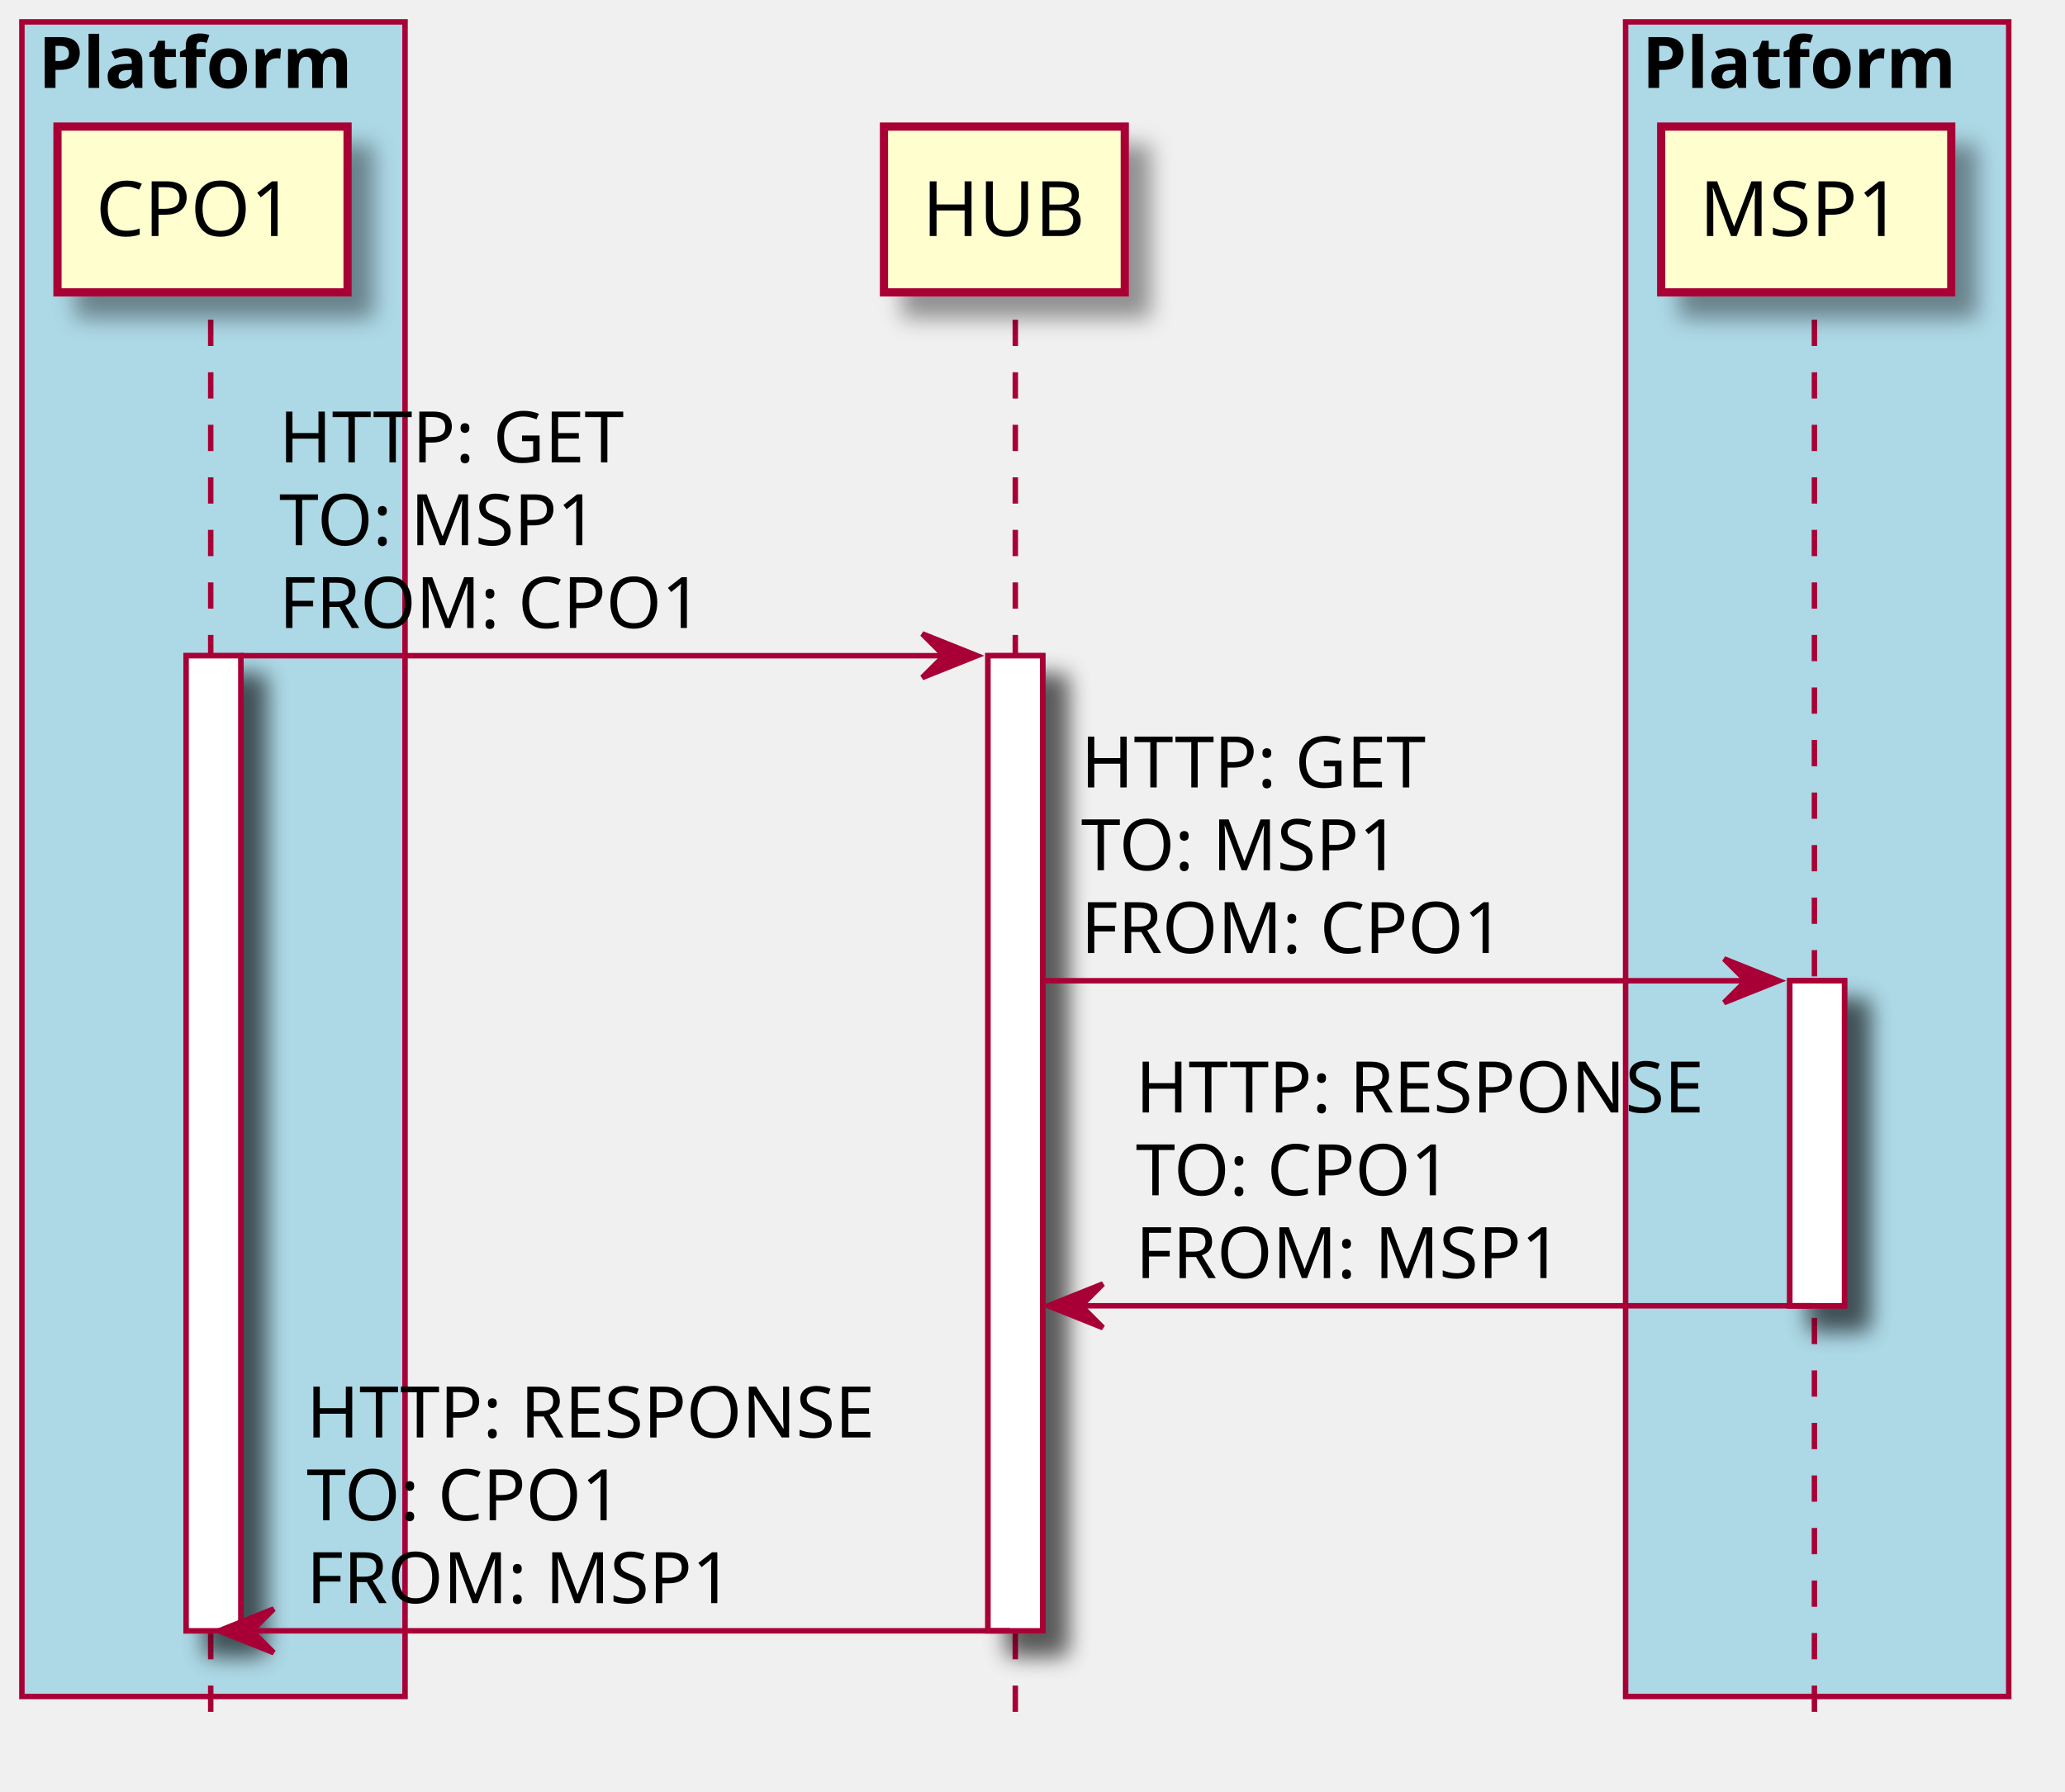
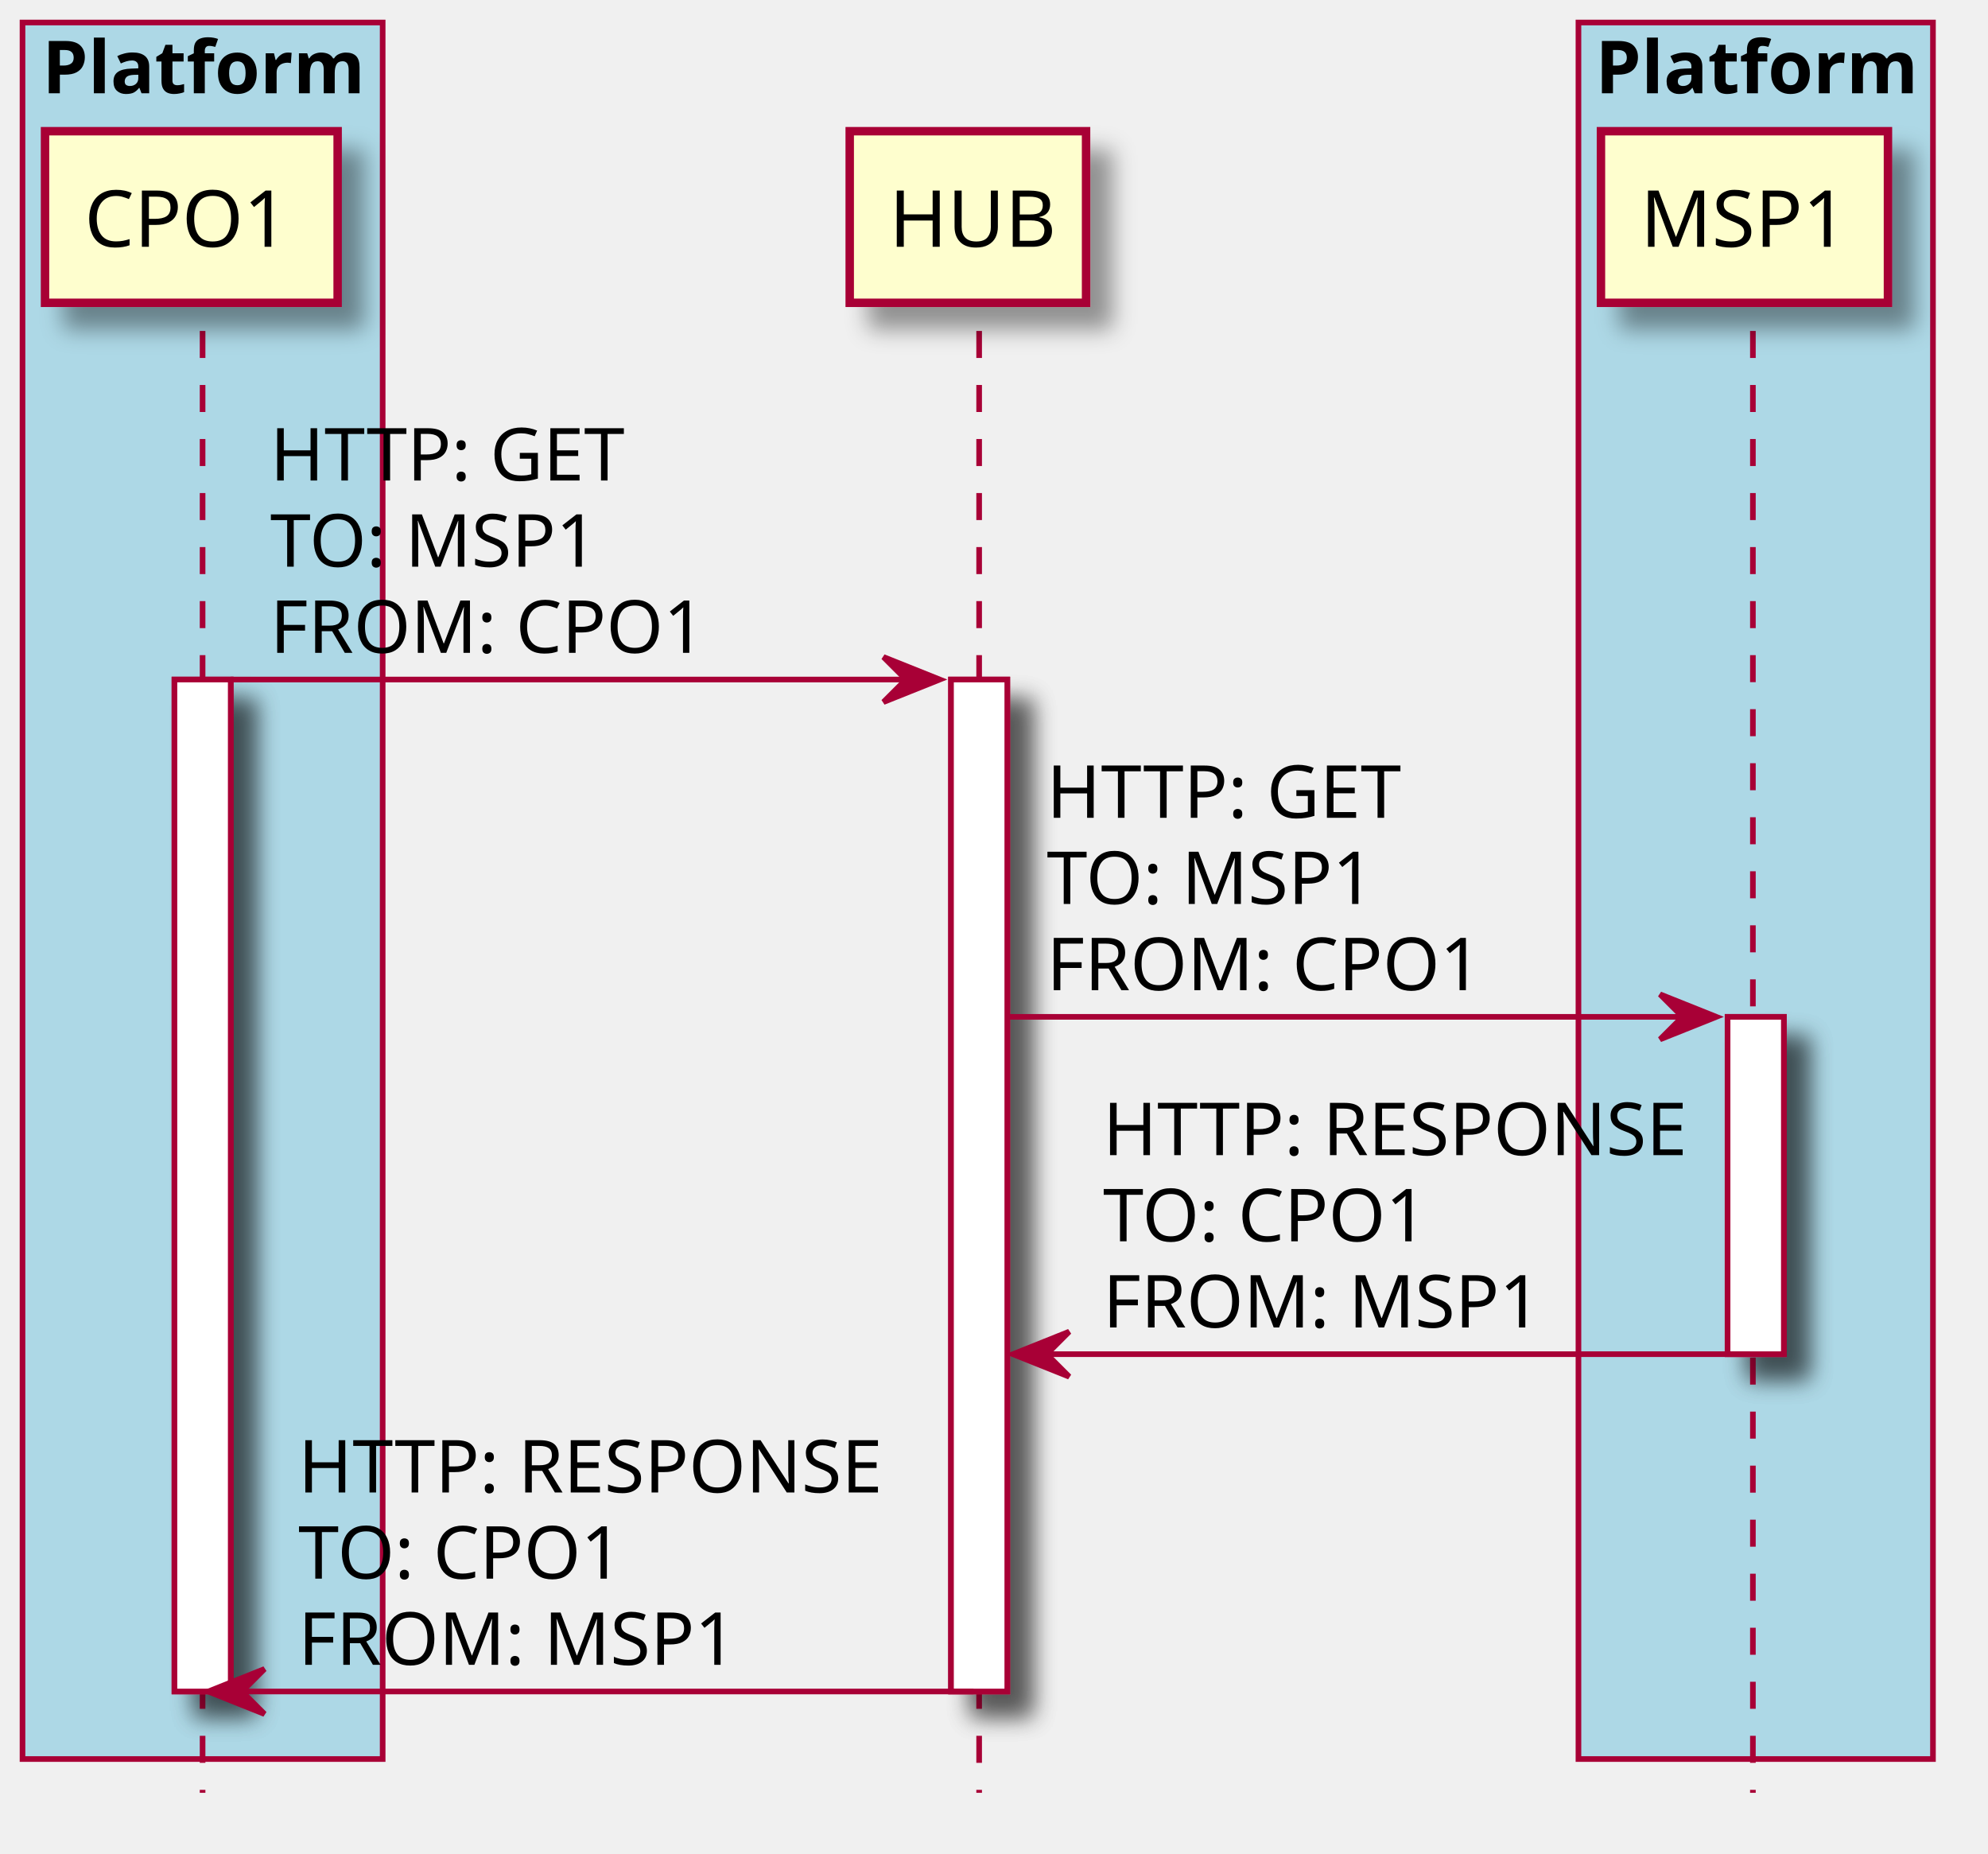
- <svg xmlns="http://www.w3.org/2000/svg" contentScriptType="application/ecmascript" contentStyleType="text/css" height="341.667px" preserveAspectRatio="none" style="width:393px;height:341px;" version="1.1" viewBox="0 0 393 341" width="393.75px" zoomAndPan="magnify">
+ <svg xmlns="http://www.w3.org/2000/svg" contentScriptType="application/ecmascript" contentStyleType="text/css" height="343.75px" preserveAspectRatio="none" style="width:368px;height:343px;" version="1.1" viewBox="0 0 368 343" width="368.75px" zoomAndPan="magnify">
  <defs>
    <filter height="300%" id="fulobz9pnyitg" width="300%" x="-1" y="-1">
      <feGaussianBlur result="blurOut" stdDeviation="2.083" />
      <feColorMatrix in="blurOut" result="blurOut2" type="matrix" values="0 0 0 0 0 0 0 0 0 0 0 0 0 0 0 0 0 0 .4 0" />
      <feOffset dx="4.167" dy="4.167" in="blurOut2" result="blurOut3" />
      <feBlend in="SourceGraphic" in2="blurOut3" mode="normal" />
    </filter>
  </defs>
  <g>
-     <rect fill="#ADD8E6" height="318.774" style="stroke: #A80036; stroke-width: 1.042;" width="72.917" x="4.167" y="4.167" />
-     <text fill="#000000" font-family="sans-serif" font-size="13.542" font-weight="bold" lengthAdjust="spacingAndGlyphs" textLength="66.667" x="7.292" y="16.736">Platform</text>
-     <rect fill="#ADD8E6" height="318.774" style="stroke: #A80036; stroke-width: 1.042;" width="72.917" x="309.375" y="4.167" />
-     <text fill="#000000" font-family="sans-serif" font-size="13.542" font-weight="bold" lengthAdjust="spacingAndGlyphs" textLength="66.667" x="312.5" y="16.736">Platform</text>
-     <rect fill="#FFFFFF" filter="url(#fulobz9pnyitg)" height="185.62" style="stroke: #A80036; stroke-width: 1.042;" width="10.417" x="35.417" y="124.821" />
-     <rect fill="#FFFFFF" filter="url(#fulobz9pnyitg)" height="185.62" style="stroke: #A80036; stroke-width: 1.042;" width="10.417" x="188.021" y="124.821" />
-     <rect fill="#FFFFFF" filter="url(#fulobz9pnyitg)" height="61.873" style="stroke: #A80036; stroke-width: 1.042;" width="10.417" x="340.625" y="186.694" />
-     <line style="stroke: #A80036; stroke-width: 1.042; stroke-dasharray: 5.0,5.0;" x1="40.104" x2="40.104" y1="60.864" y2="329.191" />
-     <line style="stroke: #A80036; stroke-width: 1.042; stroke-dasharray: 5.0,5.0;" x1="193.229" x2="193.229" y1="60.864" y2="329.191" />
-     <line style="stroke: #A80036; stroke-width: 1.042; stroke-dasharray: 5.0,5.0;" x1="345.312" x2="345.312" y1="60.864" y2="329.191" />
-     <rect fill="#FEFECE" filter="url(#fulobz9pnyitg)" height="31.559" style="stroke: #A80036; stroke-width: 1.562;" width="55.208" x="10.938" y="24.097" />
-     <text fill="#000000" font-family="sans-serif" font-size="14.583" lengthAdjust="spacingAndGlyphs" textLength="40.625" x="18.229" y="44.925">CPO1</text>
-     <rect fill="#FEFECE" filter="url(#fulobz9pnyitg)" height="31.559" style="stroke: #A80036; stroke-width: 1.562;" width="45.833" x="168.229" y="24.097" />
-     <text fill="#000000" font-family="sans-serif" font-size="14.583" lengthAdjust="spacingAndGlyphs" textLength="31.25" x="175.521" y="44.925">HUB</text>
-     <rect fill="#FEFECE" filter="url(#fulobz9pnyitg)" height="31.559" style="stroke: #A80036; stroke-width: 1.562;" width="55.208" x="316.146" y="24.097" />
-     <text fill="#000000" font-family="sans-serif" font-size="14.583" lengthAdjust="spacingAndGlyphs" textLength="40.625" x="323.438" y="44.925">MSP1</text>
-     <rect fill="#FFFFFF" filter="url(#fulobz9pnyitg)" height="185.62" style="stroke: #A80036; stroke-width: 1.042;" width="10.417" x="35.417" y="124.821" />
-     <rect fill="#FFFFFF" filter="url(#fulobz9pnyitg)" height="185.62" style="stroke: #A80036; stroke-width: 1.042;" width="10.417" x="188.021" y="124.821" />
-     <rect fill="#FFFFFF" filter="url(#fulobz9pnyitg)" height="61.873" style="stroke: #A80036; stroke-width: 1.042;" width="10.417" x="340.625" y="186.694" />
-     <polygon fill="#A80036" points="175.521,120.654,185.938,124.821,175.521,128.988,179.688,124.821" style="stroke: #A80036; stroke-width: 1.042;" />
-     <line style="stroke: #A80036; stroke-width: 1.042;" x1="45.833" x2="181.771" y1="124.821" y2="124.821" />
-     <text fill="#000000" font-family="sans-serif" font-size="13.542" lengthAdjust="spacingAndGlyphs" textLength="67.708" x="53.125" y="88.017">HTTP: GET</text>
-     <text fill="#000000" font-family="sans-serif" font-size="13.542" lengthAdjust="spacingAndGlyphs" textLength="63.542" x="53.125" y="103.781">TO: MSP1</text>
-     <text fill="#000000" font-family="sans-serif" font-size="13.542" lengthAdjust="spacingAndGlyphs" textLength="82.292" x="53.125" y="119.544">FROM: CPO1</text>
-     <polygon fill="#A80036" points="328.125,182.528,338.542,186.694,328.125,190.861,332.292,186.694" style="stroke: #A80036; stroke-width: 1.042;" />
-     <line style="stroke: #A80036; stroke-width: 1.042;" x1="198.438" x2="334.375" y1="186.694" y2="186.694" />
-     <text fill="#000000" font-family="sans-serif" font-size="13.542" lengthAdjust="spacingAndGlyphs" textLength="67.708" x="205.729" y="149.891">HTTP: GET</text>
-     <text fill="#000000" font-family="sans-serif" font-size="13.542" lengthAdjust="spacingAndGlyphs" textLength="63.542" x="205.729" y="165.654">TO: MSP1</text>
-     <text fill="#000000" font-family="sans-serif" font-size="13.542" lengthAdjust="spacingAndGlyphs" textLength="82.292" x="205.729" y="181.417">FROM: CPO1</text>
-     <polygon fill="#A80036" points="209.896,244.401,199.479,248.568,209.896,252.734,205.729,248.568" style="stroke: #A80036; stroke-width: 1.042;" />
-     <line style="stroke: #A80036; stroke-width: 1.042;" x1="203.646" x2="344.792" y1="248.568" y2="248.568" />
-     <text fill="#000000" font-family="sans-serif" font-size="13.542" lengthAdjust="spacingAndGlyphs" textLength="114.583" x="216.146" y="211.764">HTTP: RESPONSE</text>
-     <text fill="#000000" font-family="sans-serif" font-size="13.542" lengthAdjust="spacingAndGlyphs" textLength="62.5" x="216.146" y="227.527">TO: CPO1</text>
-     <text fill="#000000" font-family="sans-serif" font-size="13.542" lengthAdjust="spacingAndGlyphs" textLength="83.333" x="216.146" y="243.291">FROM: MSP1</text>
-     <polygon fill="#A80036" points="52.083,306.274,41.667,310.441,52.083,314.608,47.917,310.441" style="stroke: #A80036; stroke-width: 1.042;" />
-     <line style="stroke: #A80036; stroke-width: 1.042;" x1="45.833" x2="192.188" y1="310.441" y2="310.441" />
-     <text fill="#000000" font-family="sans-serif" font-size="13.542" lengthAdjust="spacingAndGlyphs" textLength="114.583" x="58.333" y="273.637">HTTP: RESPONSE</text>
-     <text fill="#000000" font-family="sans-serif" font-size="13.542" lengthAdjust="spacingAndGlyphs" textLength="62.5" x="58.333" y="289.401">TO: CPO1</text>
-     <text fill="#000000" font-family="sans-serif" font-size="13.542" lengthAdjust="spacingAndGlyphs" textLength="83.333" x="58.333" y="305.164">FROM: MSP1</text>
+     <rect fill="#ADD8E6" height="321.381" style="stroke: #A80036; stroke-width: 1.042;" width="66.667" x="4.167" y="4.167" />
+     <text fill="#000000" font-family="sans-serif" font-size="13.542" font-weight="bold" lengthAdjust="spacingAndGlyphs" textLength="59.375" x="7.812" y="17.259">Platform</text>
+     <rect fill="#ADD8E6" height="321.381" style="stroke: #A80036; stroke-width: 1.042;" width="65.625" x="292.188" y="4.167" />
+     <text fill="#000000" font-family="sans-serif" font-size="13.542" font-weight="bold" lengthAdjust="spacingAndGlyphs" textLength="59.375" x="295.312" y="17.259">Platform</text>
+     <rect fill="#FFFFFF" filter="url(#fulobz9pnyitg)" height="187.286" style="stroke: #A80036; stroke-width: 1.042;" width="10.417" x="32.292" y="125.761" />
+     <rect fill="#FFFFFF" filter="url(#fulobz9pnyitg)" height="187.286" style="stroke: #A80036; stroke-width: 1.042;" width="10.417" x="176.042" y="125.761" />
+     <rect fill="#FFFFFF" filter="url(#fulobz9pnyitg)" height="62.429" style="stroke: #A80036; stroke-width: 1.042;" width="10.417" x="319.792" y="188.19" />
+     <line style="stroke: #A80036; stroke-width: 1.042; stroke-dasharray: 5.0,5.0;" x1="37.5" x2="37.5" y1="61.249" y2="331.797" />
+     <line style="stroke: #A80036; stroke-width: 1.042; stroke-dasharray: 5.0,5.0;" x1="181.25" x2="181.25" y1="61.249" y2="331.797" />
+     <line style="stroke: #A80036; stroke-width: 1.042; stroke-dasharray: 5.0,5.0;" x1="324.479" x2="324.479" y1="61.249" y2="331.797" />
+     <rect fill="#FEFECE" filter="url(#fulobz9pnyitg)" height="31.759" style="stroke: #A80036; stroke-width: 1.562;" width="54.167" x="8.333" y="24.282" />
+     <text fill="#000000" font-family="sans-serif" font-size="14.583" lengthAdjust="spacingAndGlyphs" textLength="39.583" x="15.625" y="45.673">CPO1</text>
+     <rect fill="#FEFECE" filter="url(#fulobz9pnyitg)" height="31.759" style="stroke: #A80036; stroke-width: 1.562;" width="43.75" x="157.292" y="24.282" />
+     <text fill="#000000" font-family="sans-serif" font-size="14.583" lengthAdjust="spacingAndGlyphs" textLength="29.167" x="164.583" y="45.673">HUB</text>
+     <rect fill="#FEFECE" filter="url(#fulobz9pnyitg)" height="31.759" style="stroke: #A80036; stroke-width: 1.562;" width="53.125" x="296.354" y="24.282" />
+     <text fill="#000000" font-family="sans-serif" font-size="14.583" lengthAdjust="spacingAndGlyphs" textLength="38.542" x="303.646" y="45.673">MSP1</text>
+     <rect fill="#FFFFFF" filter="url(#fulobz9pnyitg)" height="187.286" style="stroke: #A80036; stroke-width: 1.042;" width="10.417" x="32.292" y="125.761" />
+     <rect fill="#FFFFFF" filter="url(#fulobz9pnyitg)" height="187.286" style="stroke: #A80036; stroke-width: 1.042;" width="10.417" x="176.042" y="125.761" />
+     <rect fill="#FFFFFF" filter="url(#fulobz9pnyitg)" height="62.429" style="stroke: #A80036; stroke-width: 1.042;" width="10.417" x="319.792" y="188.19" />
+     <polygon fill="#A80036" points="163.542,121.594,173.958,125.761,163.542,129.928,167.708,125.761" style="stroke: #A80036; stroke-width: 1.042;" />
+     <line style="stroke: #A80036; stroke-width: 1.042;" x1="42.708" x2="169.792" y1="125.761" y2="125.761" />
+     <text fill="#000000" font-family="sans-serif" font-size="13.542" lengthAdjust="spacingAndGlyphs" textLength="67.708" x="50" y="88.924">HTTP: GET</text>
+     <text fill="#000000" font-family="sans-serif" font-size="13.542" lengthAdjust="spacingAndGlyphs" textLength="61.458" x="50" y="104.873">TO: MSP1</text>
+     <text fill="#000000" font-family="sans-serif" font-size="13.542" lengthAdjust="spacingAndGlyphs" textLength="81.25" x="50" y="120.821">FROM: CPO1</text>
+     <polygon fill="#A80036" points="307.292,184.023,317.708,188.19,307.292,192.356,311.458,188.19" style="stroke: #A80036; stroke-width: 1.042;" />
+     <line style="stroke: #A80036; stroke-width: 1.042;" x1="186.458" x2="313.542" y1="188.19" y2="188.19" />
+     <text fill="#000000" font-family="sans-serif" font-size="13.542" lengthAdjust="spacingAndGlyphs" textLength="67.708" x="193.75" y="151.353">HTTP: GET</text>
+     <text fill="#000000" font-family="sans-serif" font-size="13.542" lengthAdjust="spacingAndGlyphs" textLength="61.458" x="193.75" y="167.301">TO: MSP1</text>
+     <text fill="#000000" font-family="sans-serif" font-size="13.542" lengthAdjust="spacingAndGlyphs" textLength="81.25" x="193.75" y="183.25">FROM: CPO1</text>
+     <polygon fill="#A80036" points="197.917,246.452,187.5,250.619,197.917,254.785,193.75,250.619" style="stroke: #A80036; stroke-width: 1.042;" />
+     <line style="stroke: #A80036; stroke-width: 1.042;" x1="191.667" x2="323.958" y1="250.619" y2="250.619" />
+     <text fill="#000000" font-family="sans-serif" font-size="13.542" lengthAdjust="spacingAndGlyphs" textLength="108.333" x="204.167" y="213.782">HTTP: RESPONSE</text>
+     <text fill="#000000" font-family="sans-serif" font-size="13.542" lengthAdjust="spacingAndGlyphs" textLength="62.5" x="204.167" y="229.73">TO: CPO1</text>
+     <text fill="#000000" font-family="sans-serif" font-size="13.542" lengthAdjust="spacingAndGlyphs" textLength="80.208" x="204.167" y="245.679">FROM: MSP1</text>
+     <polygon fill="#A80036" points="48.958,308.881,38.542,313.047,48.958,317.214,44.792,313.047" style="stroke: #A80036; stroke-width: 1.042;" />
+     <line style="stroke: #A80036; stroke-width: 1.042;" x1="42.708" x2="180.208" y1="313.047" y2="313.047" />
+     <text fill="#000000" font-family="sans-serif" font-size="13.542" lengthAdjust="spacingAndGlyphs" textLength="108.333" x="55.208" y="276.211">HTTP: RESPONSE</text>
+     <text fill="#000000" font-family="sans-serif" font-size="13.542" lengthAdjust="spacingAndGlyphs" textLength="62.5" x="55.208" y="292.159">TO: CPO1</text>
+     <text fill="#000000" font-family="sans-serif" font-size="13.542" lengthAdjust="spacingAndGlyphs" textLength="80.208" x="55.208" y="308.108">FROM: MSP1</text>
  </g>
</svg>
